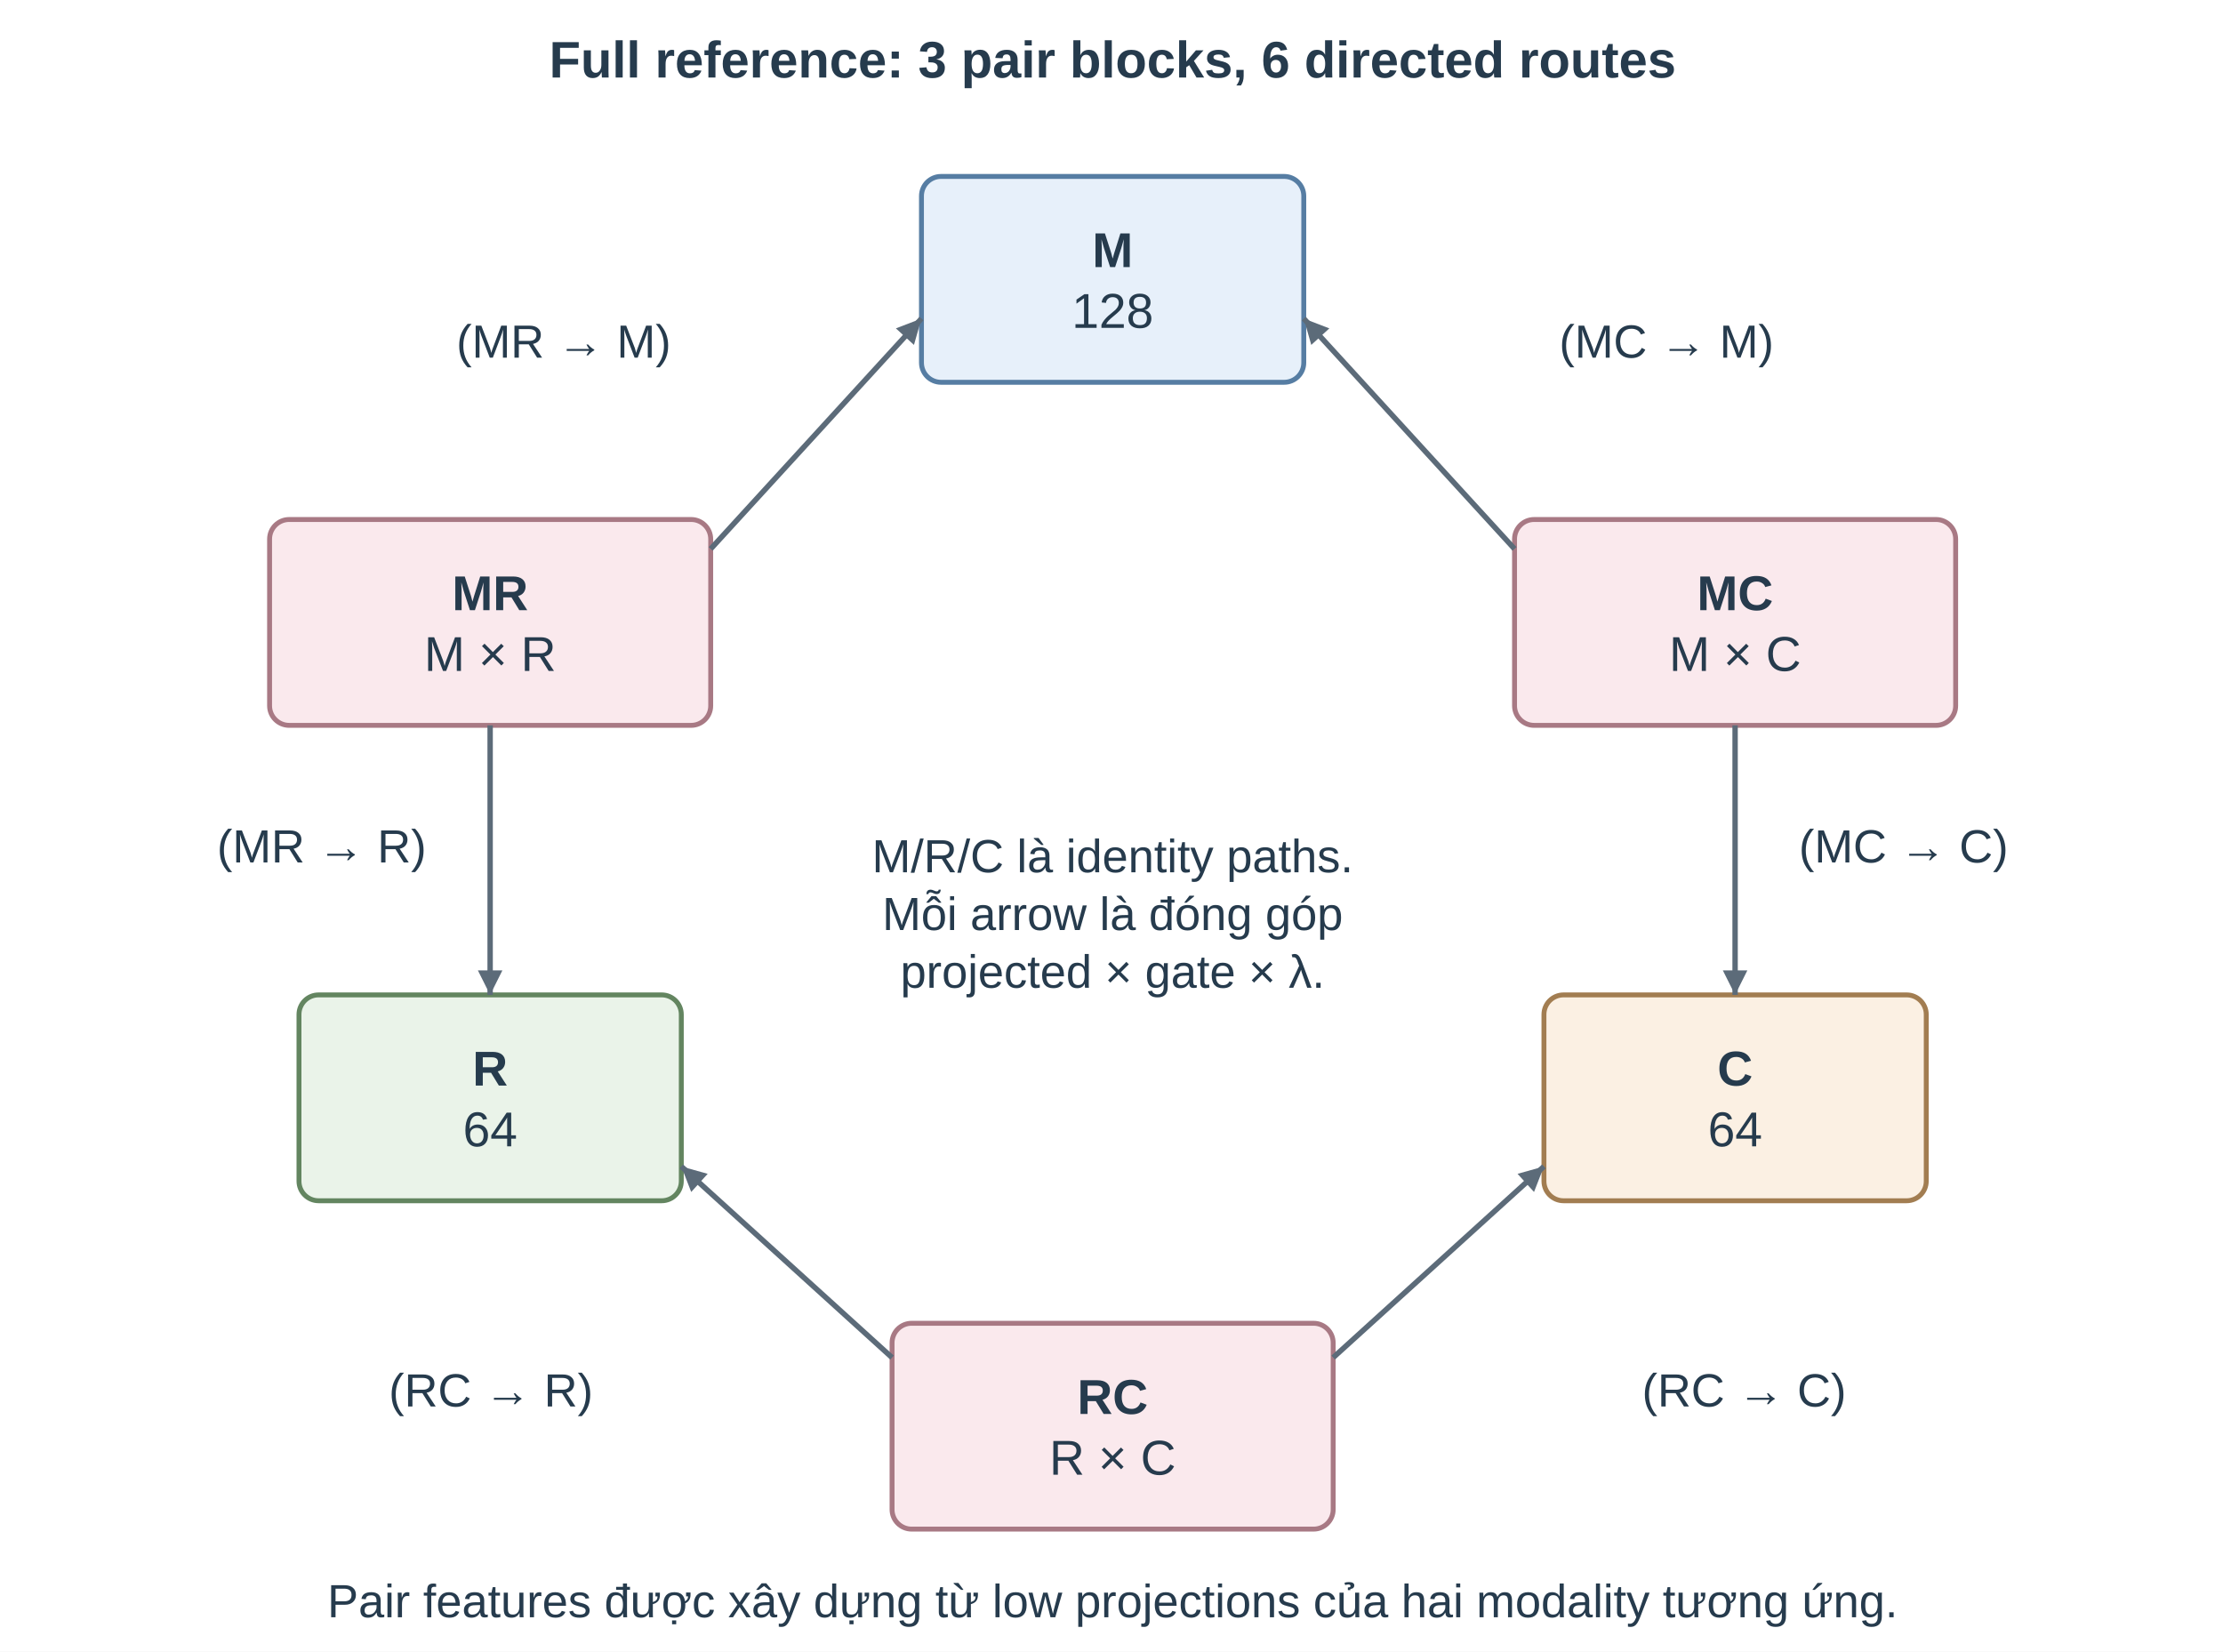
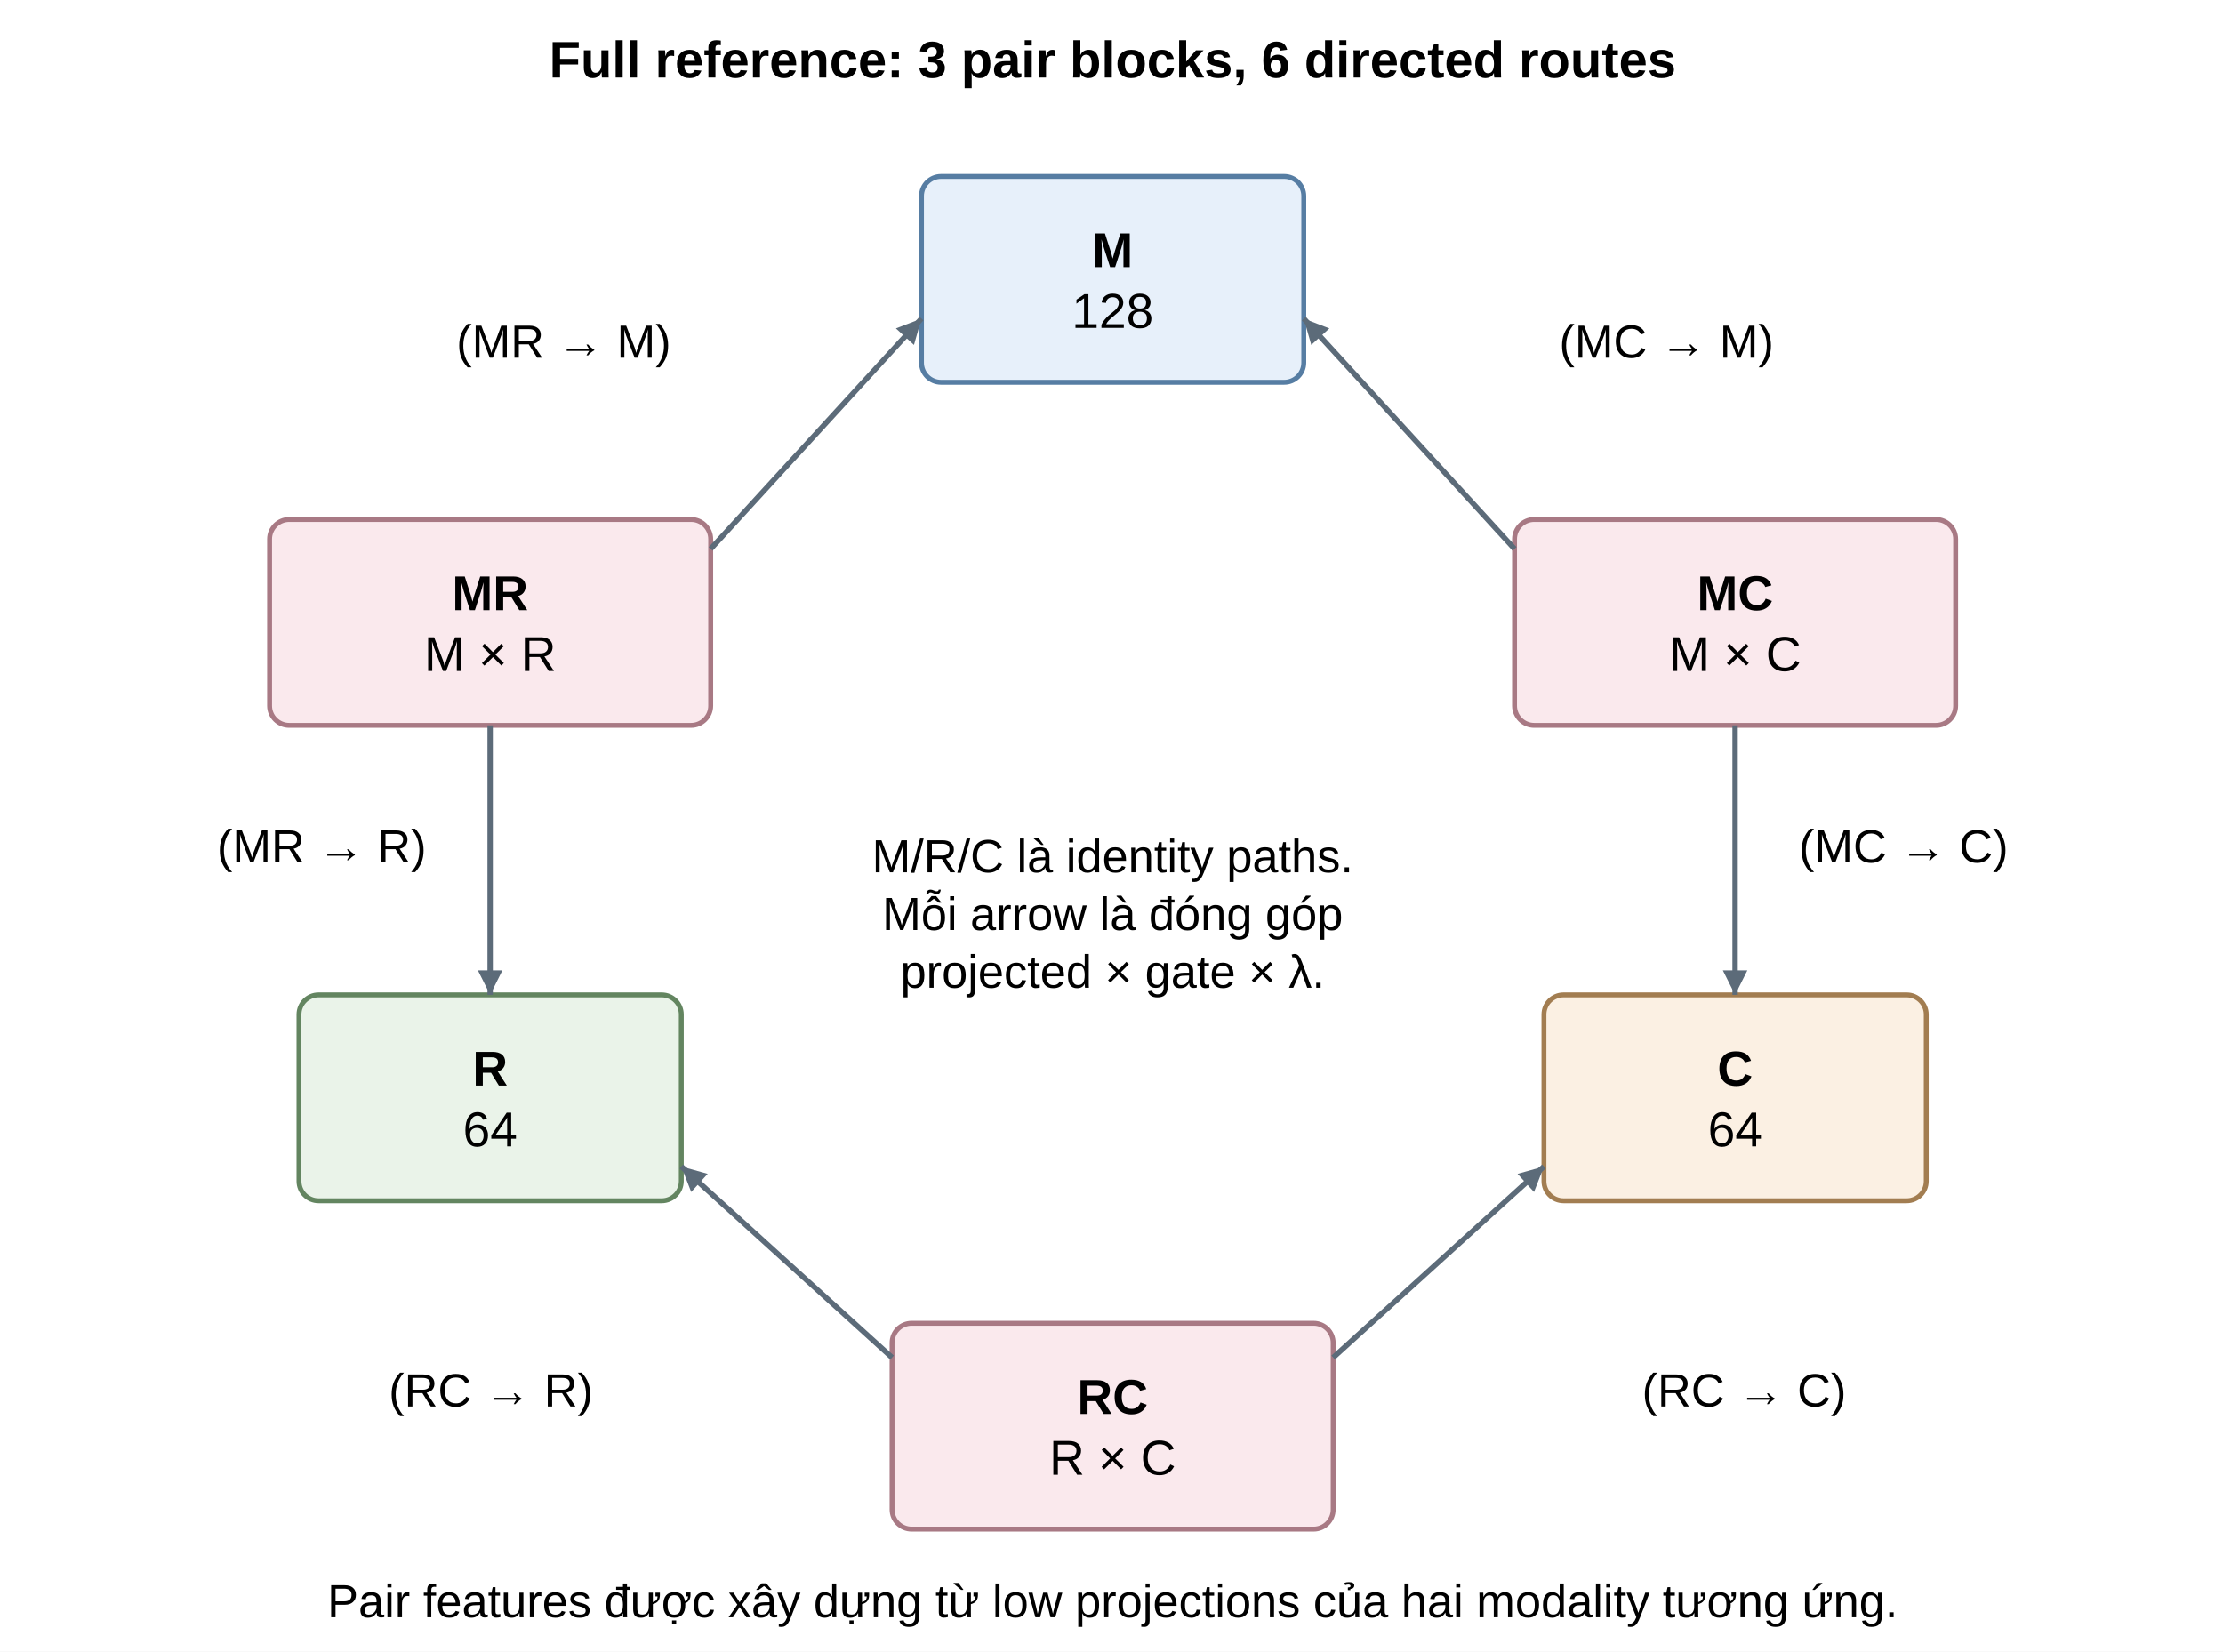
<svg xmlns="http://www.w3.org/2000/svg" width="160mm" height="118.886mm" viewBox="0 0 453.543 337">
  <rect width="100%" height="100%" fill="white" />
-   <text x="227" y="15.82" font-family="Arial, DejaVu Sans, sans-serif" font-size="10.5" font-weight="700" text-anchor="middle" fill="#263B4D">Full reference: 3 pair blocks, 6 directed routes</text>
+   <text x="227" y="15.82" font-family="Arial, DejaVu Sans, sans-serif" font-size="10.5" font-weight="700" text-anchor="middle" fill="#000000">Full reference: 3 pair blocks, 6 directed routes</text>
  <rect x="188" y="36" width="78" height="42" rx="4" fill="#E7F0FA" stroke="#567DA3" stroke-width="1" />
-   <text x="227.0" y="54.5" font-family="Arial, DejaVu Sans, sans-serif" font-size="10" font-weight="700" text-anchor="middle" fill="#263B4D">M</text>
-   <text x="227.0" y="66.9" font-family="Arial, DejaVu Sans, sans-serif" font-size="10" font-weight="400" text-anchor="middle" fill="#263B4D">128</text>
+   <text x="227.0" y="54.5" font-family="Arial, DejaVu Sans, sans-serif" font-size="10" font-weight="700" text-anchor="middle" fill="#000000">M</text>
+   <text x="227.0" y="66.9" font-family="Arial, DejaVu Sans, sans-serif" font-size="10" font-weight="400" text-anchor="middle" fill="#000000">128</text>
  <rect x="55" y="106" width="90" height="42" rx="4" fill="#FAE9ED" stroke="#A87984" stroke-width="1" />
-   <text x="100.0" y="124.5" font-family="Arial, DejaVu Sans, sans-serif" font-size="10" font-weight="700" text-anchor="middle" fill="#263B4D">MR</text>
-   <text x="100.0" y="136.9" font-family="Arial, DejaVu Sans, sans-serif" font-size="10" font-weight="400" text-anchor="middle" fill="#263B4D">M × R</text>
+   <text x="100.0" y="124.5" font-family="Arial, DejaVu Sans, sans-serif" font-size="10" font-weight="700" text-anchor="middle" fill="#000000">MR</text>
+   <text x="100.0" y="136.9" font-family="Arial, DejaVu Sans, sans-serif" font-size="10" font-weight="400" text-anchor="middle" fill="#000000">M × R</text>
  <rect x="309" y="106" width="90" height="42" rx="4" fill="#FAE9ED" stroke="#A87984" stroke-width="1" />
-   <text x="354.0" y="124.5" font-family="Arial, DejaVu Sans, sans-serif" font-size="10" font-weight="700" text-anchor="middle" fill="#263B4D">MC</text>
-   <text x="354.0" y="136.9" font-family="Arial, DejaVu Sans, sans-serif" font-size="10" font-weight="400" text-anchor="middle" fill="#263B4D">M × C</text>
+   <text x="354.0" y="124.5" font-family="Arial, DejaVu Sans, sans-serif" font-size="10" font-weight="700" text-anchor="middle" fill="#000000">MC</text>
+   <text x="354.0" y="136.9" font-family="Arial, DejaVu Sans, sans-serif" font-size="10" font-weight="400" text-anchor="middle" fill="#000000">M × C</text>
  <rect x="61" y="203" width="78" height="42" rx="4" fill="#EAF3E9" stroke="#638560" stroke-width="1" />
-   <text x="100.0" y="221.5" font-family="Arial, DejaVu Sans, sans-serif" font-size="10" font-weight="700" text-anchor="middle" fill="#263B4D">R</text>
-   <text x="100.0" y="233.9" font-family="Arial, DejaVu Sans, sans-serif" font-size="10" font-weight="400" text-anchor="middle" fill="#263B4D">64</text>
+   <text x="100.0" y="221.5" font-family="Arial, DejaVu Sans, sans-serif" font-size="10" font-weight="700" text-anchor="middle" fill="#000000">R</text>
+   <text x="100.0" y="233.9" font-family="Arial, DejaVu Sans, sans-serif" font-size="10" font-weight="400" text-anchor="middle" fill="#000000">64</text>
  <rect x="315" y="203" width="78" height="42" rx="4" fill="#FBF0E3" stroke="#A27D51" stroke-width="1" />
-   <text x="354.0" y="221.5" font-family="Arial, DejaVu Sans, sans-serif" font-size="10" font-weight="700" text-anchor="middle" fill="#263B4D">C</text>
-   <text x="354.0" y="233.9" font-family="Arial, DejaVu Sans, sans-serif" font-size="10" font-weight="400" text-anchor="middle" fill="#263B4D">64</text>
+   <text x="354.0" y="221.5" font-family="Arial, DejaVu Sans, sans-serif" font-size="10" font-weight="700" text-anchor="middle" fill="#000000">C</text>
+   <text x="354.0" y="233.9" font-family="Arial, DejaVu Sans, sans-serif" font-size="10" font-weight="400" text-anchor="middle" fill="#000000">64</text>
  <rect x="182" y="270" width="90" height="42" rx="4" fill="#FAE9ED" stroke="#A87984" stroke-width="1" />
-   <text x="227.0" y="288.5" font-family="Arial, DejaVu Sans, sans-serif" font-size="10" font-weight="700" text-anchor="middle" fill="#263B4D">RC</text>
-   <text x="227.0" y="300.9" font-family="Arial, DejaVu Sans, sans-serif" font-size="10" font-weight="400" text-anchor="middle" fill="#263B4D">R × C</text>
+   <text x="227.0" y="288.5" font-family="Arial, DejaVu Sans, sans-serif" font-size="10" font-weight="700" text-anchor="middle" fill="#000000">RC</text>
+   <text x="227.0" y="300.9" font-family="Arial, DejaVu Sans, sans-serif" font-size="10" font-weight="400" text-anchor="middle" fill="#000000">R × C</text>
  <polyline points="145,112 188,65" fill="none" stroke="#5C6B79" stroke-width="1.1" stroke-linejoin="round" />
  <polygon points="188,65 182.78,67.001 186.469,70.377" fill="#5C6B79" />
  <polyline points="309,112 266,65" fill="none" stroke="#5C6B79" stroke-width="1.1" stroke-linejoin="round" />
  <polygon points="266,65 267.531,70.377 271.22,67.001" fill="#5C6B79" />
  <polyline points="100,148 100,203" fill="none" stroke="#5C6B79" stroke-width="1.1" stroke-linejoin="round" />
  <polygon points="100,203 102.5,198.0 97.5,198.0" fill="#5C6B79" />
  <polyline points="354,148 354,203" fill="none" stroke="#5C6B79" stroke-width="1.1" stroke-linejoin="round" />
  <polygon points="354,203 356.5,198.0 351.5,198.0" fill="#5C6B79" />
  <polyline points="182,277 139,238" fill="none" stroke="#5C6B79" stroke-width="1.1" stroke-linejoin="round" />
  <polygon points="139,238 141.024,243.211 144.383,239.507" fill="#5C6B79" />
  <polyline points="272,277 315,238" fill="none" stroke="#5C6B79" stroke-width="1.1" stroke-linejoin="round" />
  <polygon points="315,238 309.617,239.507 312.976,243.211" fill="#5C6B79" />
-   <text x="115" y="72.98" font-family="Arial, DejaVu Sans, sans-serif" font-size="9.5" font-weight="400" text-anchor="middle" fill="#263B4D">(MR → M)</text>
-   <text x="340" y="72.98" font-family="Arial, DejaVu Sans, sans-serif" font-size="9.5" font-weight="400" text-anchor="middle" fill="#263B4D">(MC → M)</text>
-   <text x="87" y="175.98" font-family="Arial, DejaVu Sans, sans-serif" font-size="9.5" font-weight="400" text-anchor="end" fill="#263B4D">(MR → R)</text>
-   <text x="367" y="175.98" font-family="Arial, DejaVu Sans, sans-serif" font-size="9.5" font-weight="400" text-anchor="start" fill="#263B4D">(MC → C)</text>
-   <text x="121" y="286.98" font-family="Arial, DejaVu Sans, sans-serif" font-size="9.5" font-weight="400" text-anchor="end" fill="#263B4D">(RC → R)</text>
-   <text x="335" y="286.98" font-family="Arial, DejaVu Sans, sans-serif" font-size="9.5" font-weight="400" text-anchor="start" fill="#263B4D">(RC → C)</text>
-   <text x="227" y="177.98" font-family="Arial, DejaVu Sans, sans-serif" font-size="9.5" font-weight="400" text-anchor="middle" fill="#263B4D">M/R/C là identity paths.</text>
-   <text x="227" y="189.76" font-family="Arial, DejaVu Sans, sans-serif" font-size="9.5" font-weight="400" text-anchor="middle" fill="#263B4D">Mỗi arrow là đóng góp</text>
-   <text x="227" y="201.54" font-family="Arial, DejaVu Sans, sans-serif" font-size="9.5" font-weight="400" text-anchor="middle" fill="#263B4D">projected × gate × λ.</text>
-   <text x="227" y="329.98" font-family="Arial, DejaVu Sans, sans-serif" font-size="9.5" font-weight="400" text-anchor="middle" fill="#263B4D">Pair features được xây dựng từ low projections của hai modality tương ứng.</text>
+   <text x="115" y="72.98" font-family="Arial, DejaVu Sans, sans-serif" font-size="9.5" font-weight="400" text-anchor="middle" fill="#000000">(MR → M)</text>
+   <text x="340" y="72.98" font-family="Arial, DejaVu Sans, sans-serif" font-size="9.5" font-weight="400" text-anchor="middle" fill="#000000">(MC → M)</text>
+   <text x="87" y="175.98" font-family="Arial, DejaVu Sans, sans-serif" font-size="9.5" font-weight="400" text-anchor="end" fill="#000000">(MR → R)</text>
+   <text x="367" y="175.98" font-family="Arial, DejaVu Sans, sans-serif" font-size="9.5" font-weight="400" text-anchor="start" fill="#000000">(MC → C)</text>
+   <text x="121" y="286.98" font-family="Arial, DejaVu Sans, sans-serif" font-size="9.5" font-weight="400" text-anchor="end" fill="#000000">(RC → R)</text>
+   <text x="335" y="286.98" font-family="Arial, DejaVu Sans, sans-serif" font-size="9.5" font-weight="400" text-anchor="start" fill="#000000">(RC → C)</text>
+   <text x="227" y="177.98" font-family="Arial, DejaVu Sans, sans-serif" font-size="9.5" font-weight="400" text-anchor="middle" fill="#000000">M/R/C là identity paths.</text>
+   <text x="227" y="189.76" font-family="Arial, DejaVu Sans, sans-serif" font-size="9.5" font-weight="400" text-anchor="middle" fill="#000000">Mỗi arrow là đóng góp</text>
+   <text x="227" y="201.54" font-family="Arial, DejaVu Sans, sans-serif" font-size="9.5" font-weight="400" text-anchor="middle" fill="#000000">projected × gate × λ.</text>
+   <text x="227" y="329.98" font-family="Arial, DejaVu Sans, sans-serif" font-size="9.5" font-weight="400" text-anchor="middle" fill="#000000">Pair features được xây dựng từ low projections của hai modality tương ứng.</text>
</svg>
